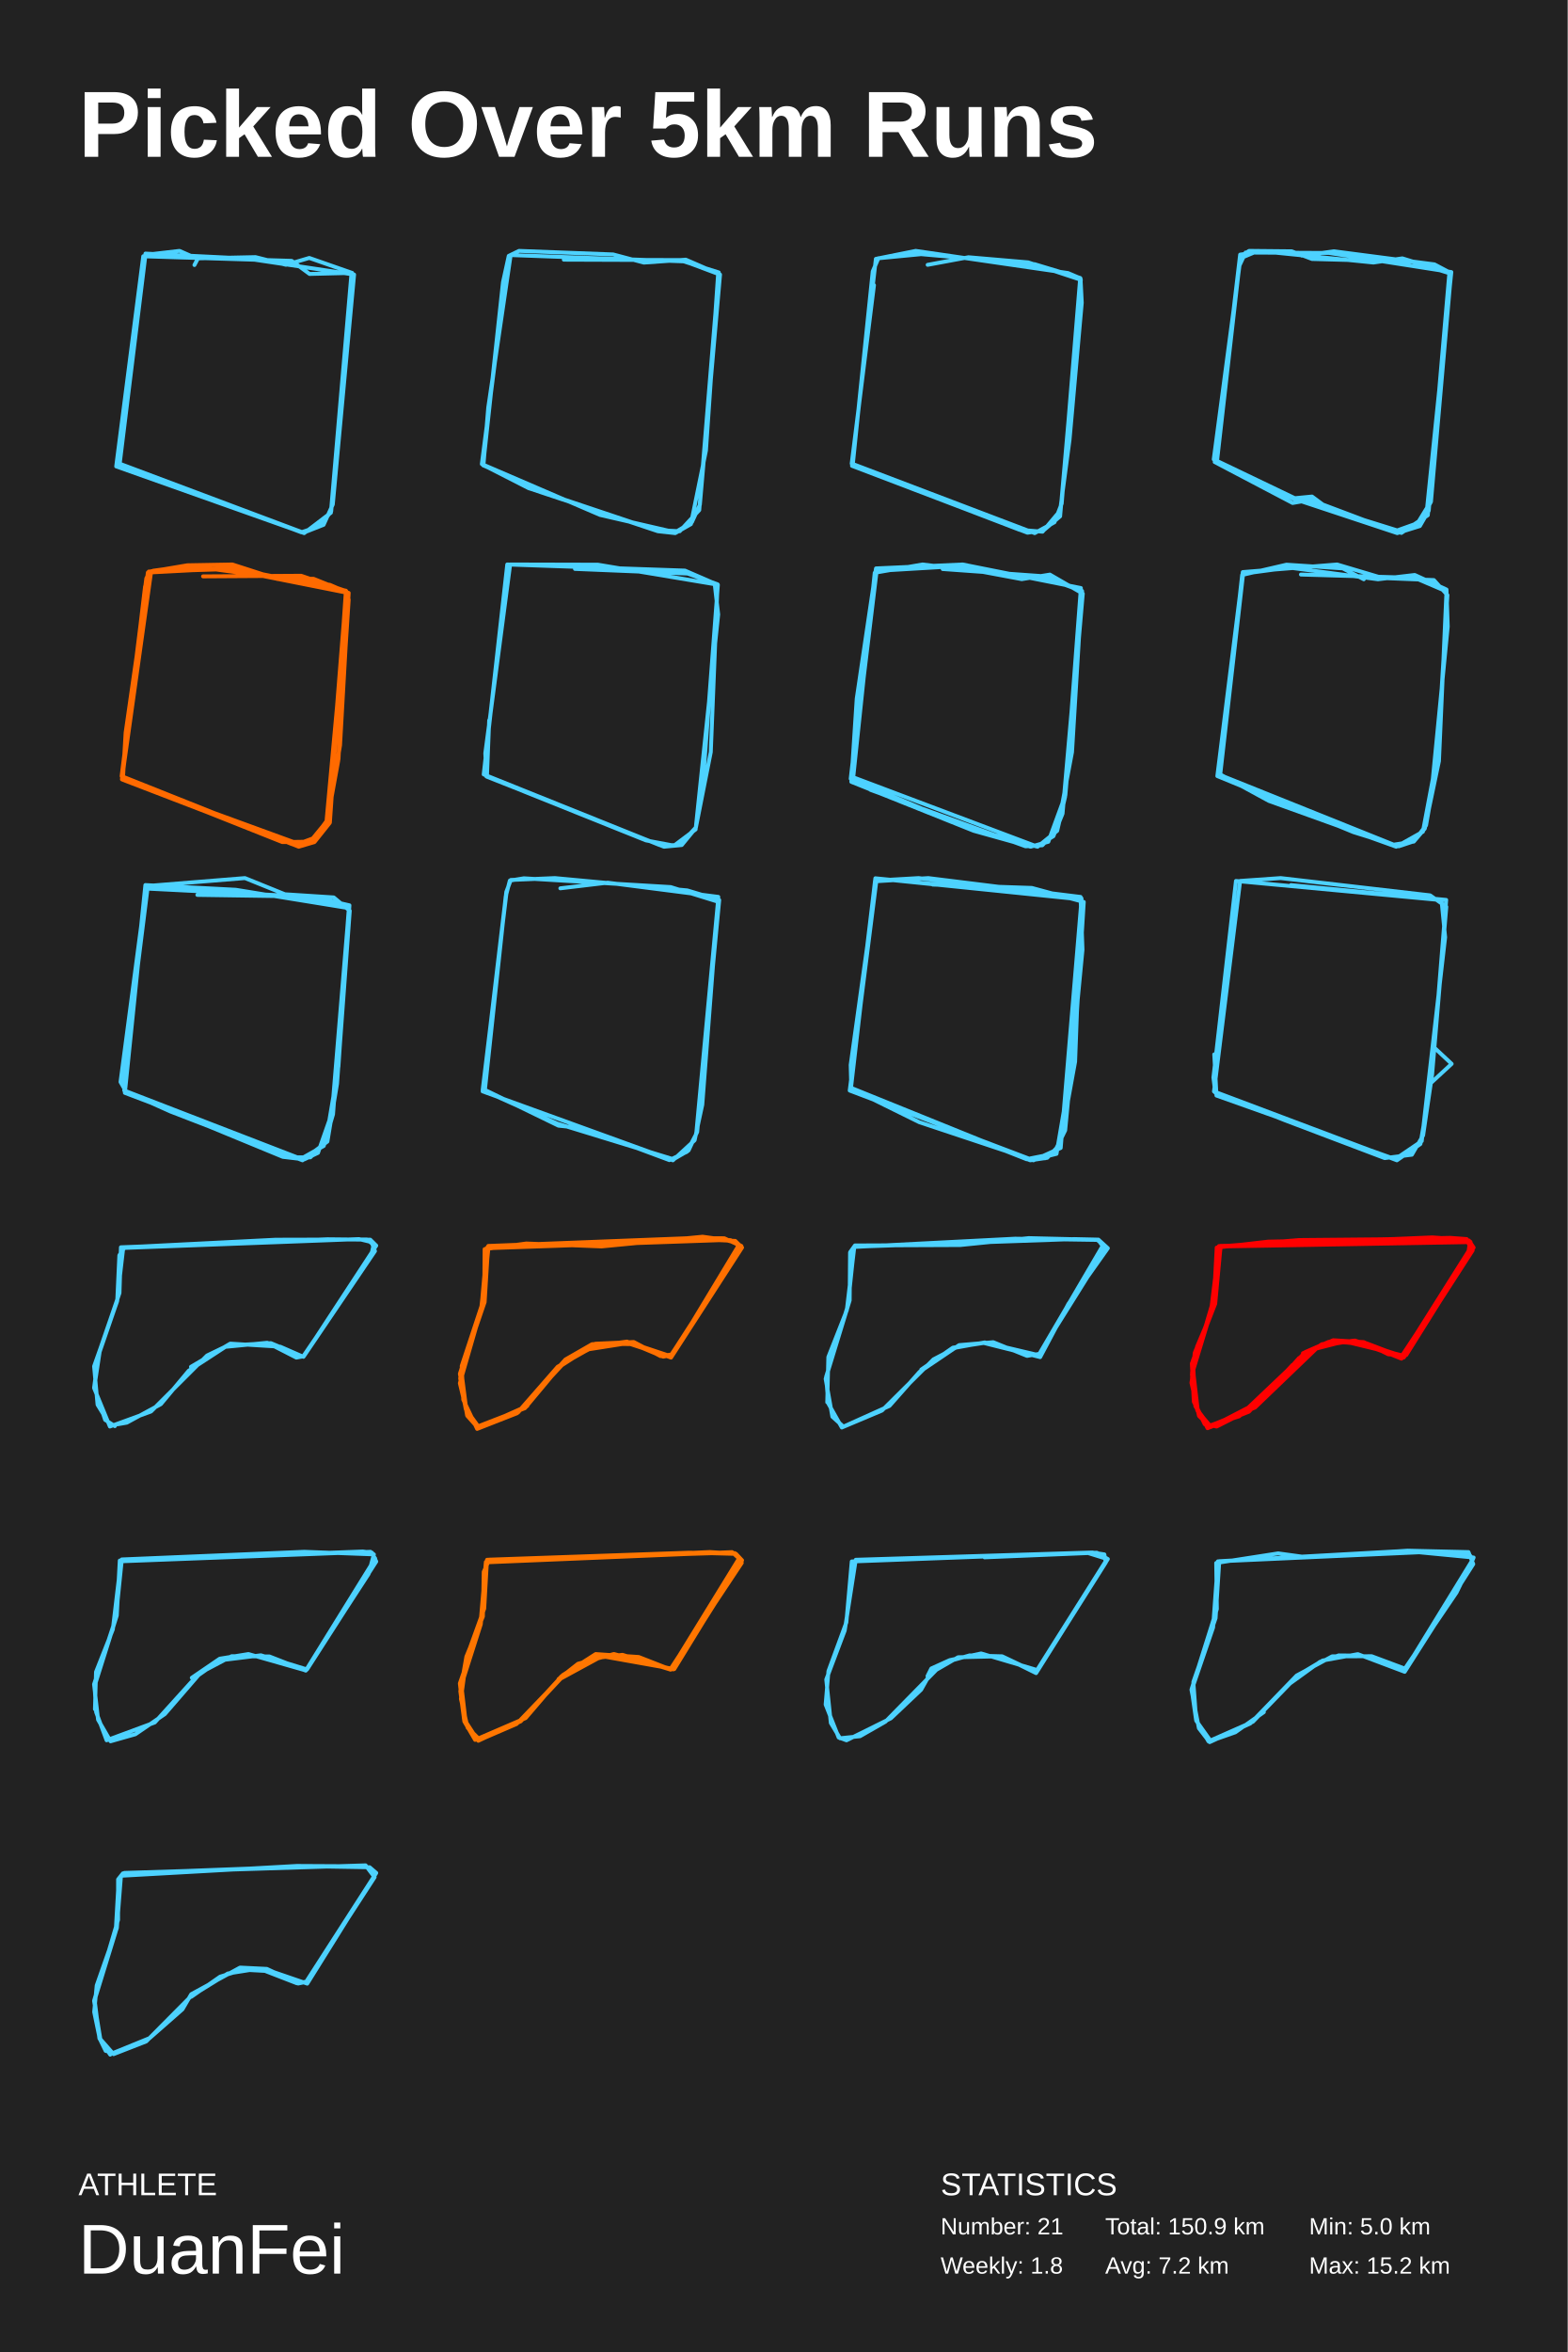
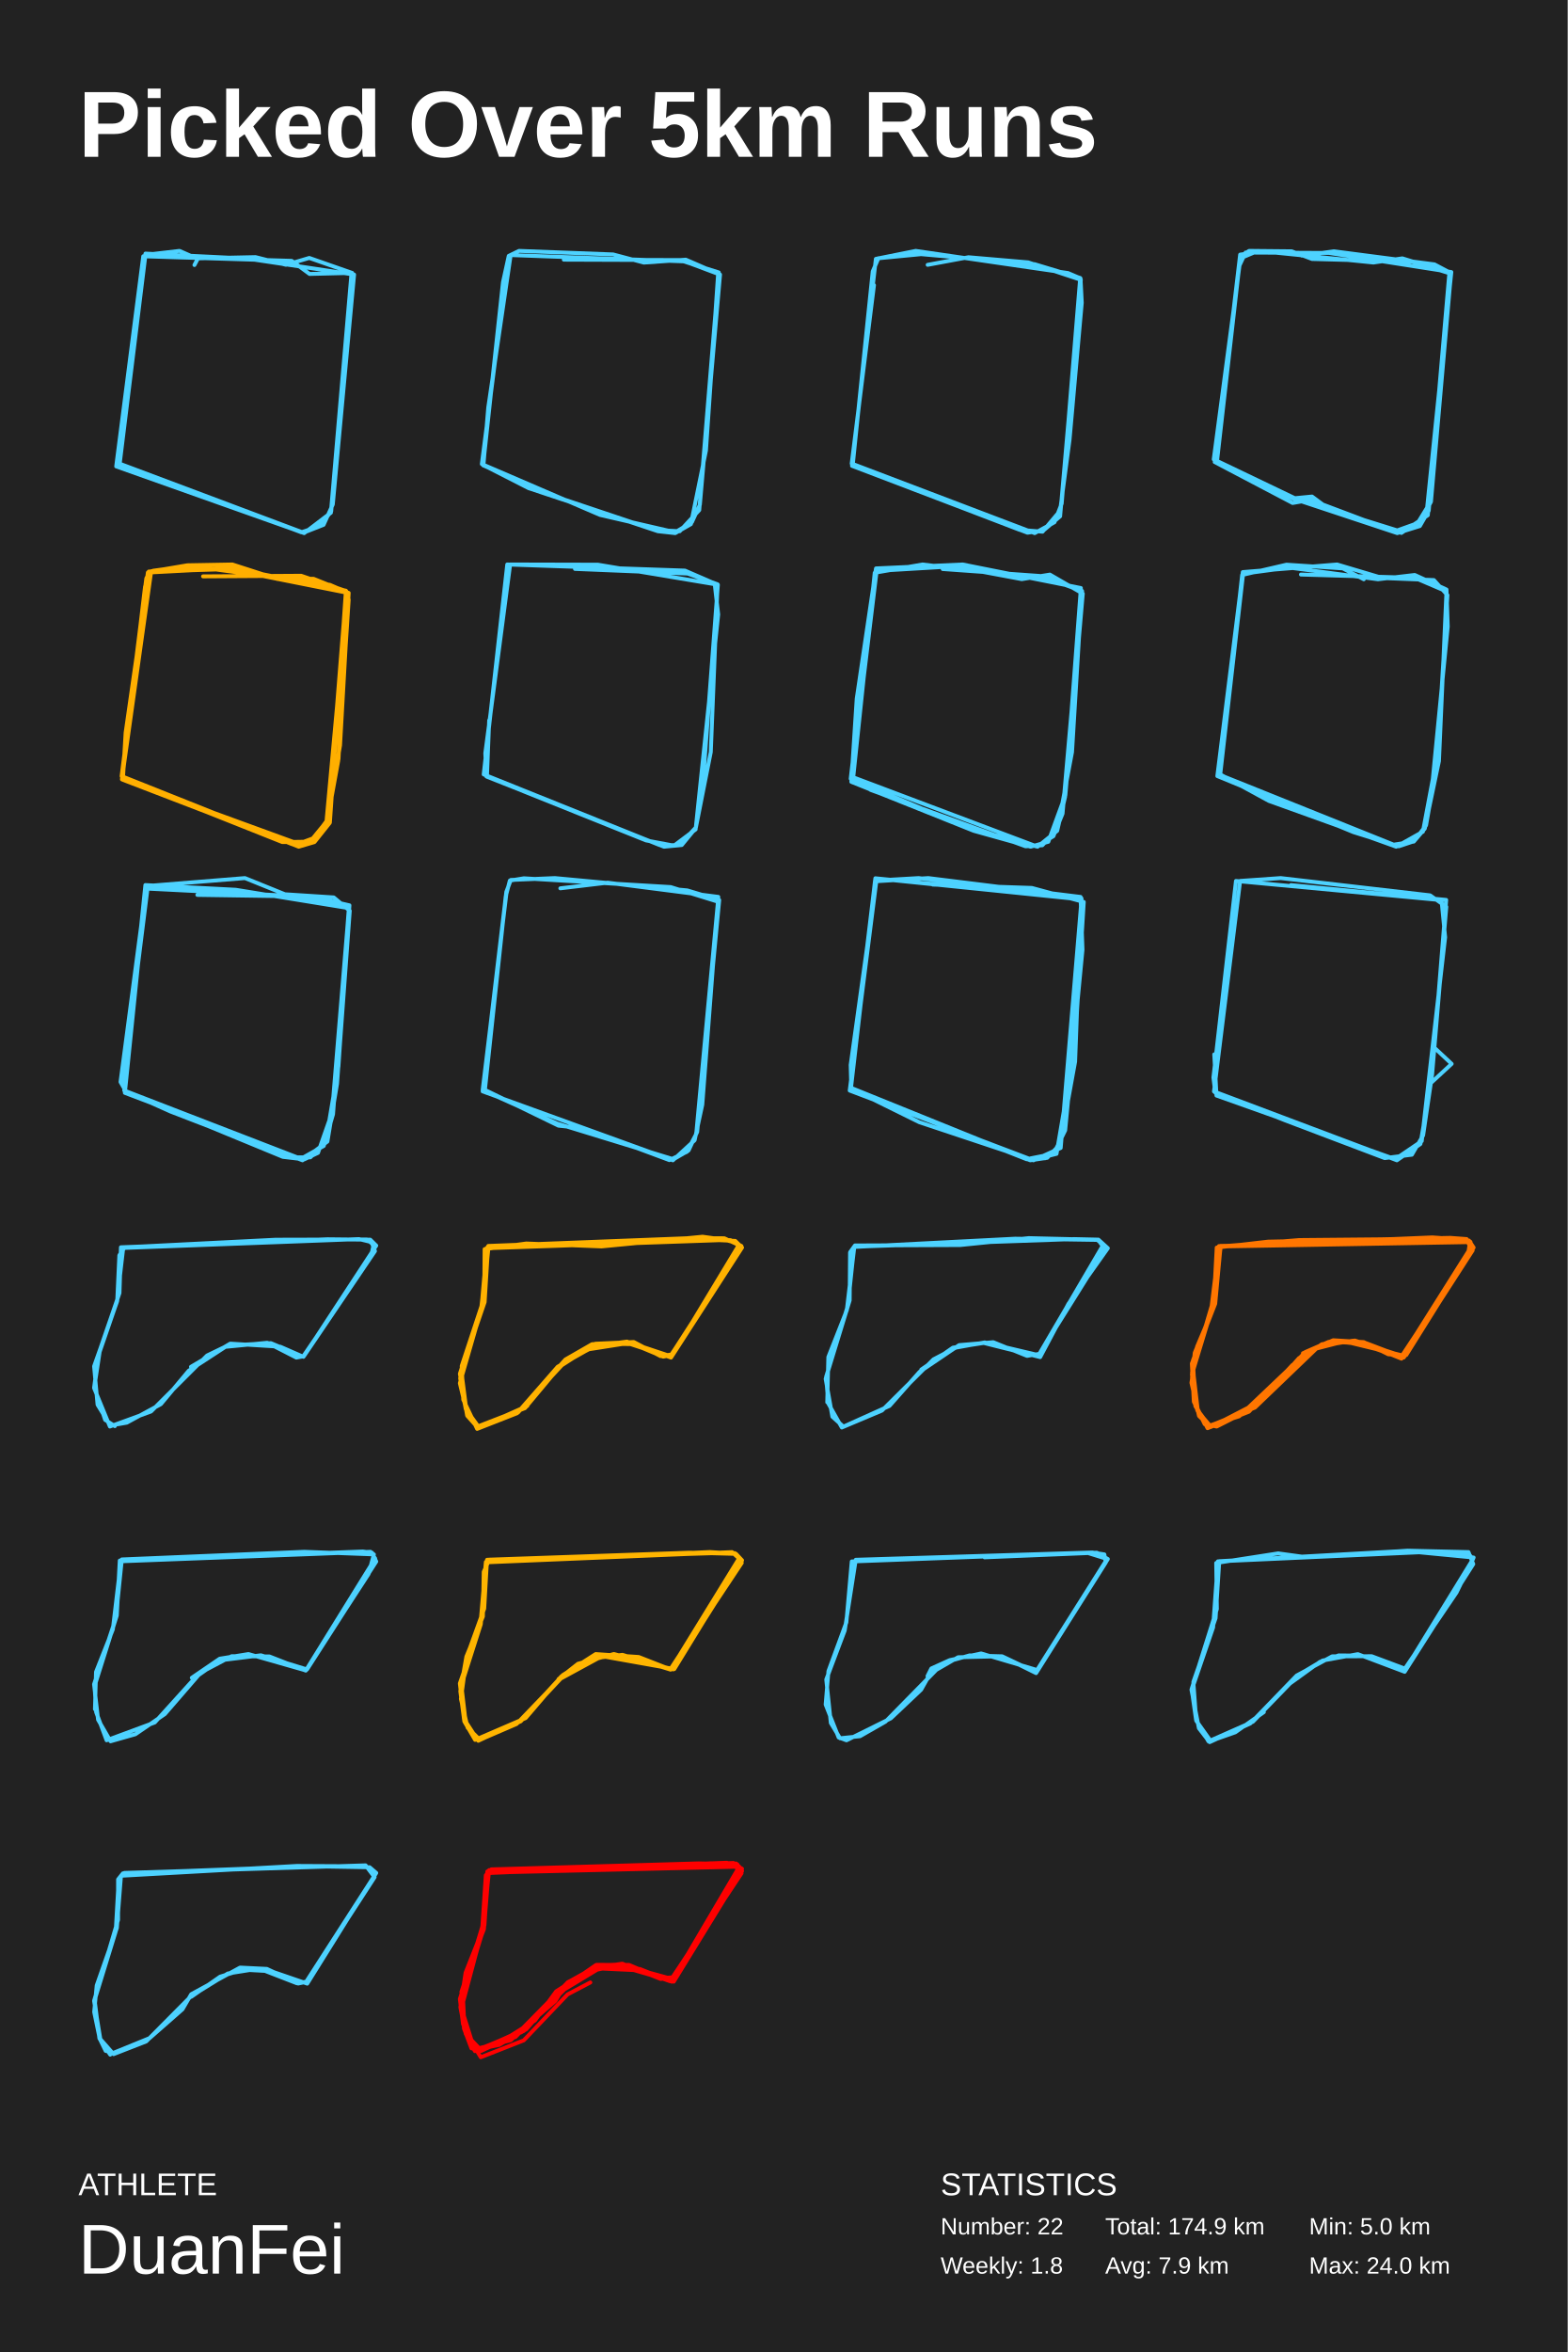
<svg xmlns="http://www.w3.org/2000/svg" baseProfile="full" height="300mm" version="1.1" viewBox="0,0,200,300" width="200mm">
  <defs />
  <rect fill="#222222" height="300" width="200" x="0" y="0" />
  <text fill="#FFFFFF" style="font-size:12px; font-family:Arial; font-weight:bold;" x="10" y="20">Picked Over 5km Runs</text>
  <text fill="#FFFFFF" style="font-size:4px; font-family:Arial" x="10" y="280">ATHLETE</text>
  <text fill="#FFFFFF" style="font-size:9px; font-family:Arial" x="10" y="290">DuanFei</text>
  <text fill="#FFFFFF" style="font-size:4px; font-family:Arial" x="120" y="280">STATISTICS</text>
-   <text fill="#FFFFFF" style="font-size:3px; font-family:Arial" x="120" y="285">Number: 21</text>
+   <text fill="#FFFFFF" style="font-size:3px; font-family:Arial" x="120" y="285">Number: 22</text>
  <text fill="#FFFFFF" style="font-size:3px; font-family:Arial" x="120" y="290">Weekly: 1.8</text>
-   <text fill="#FFFFFF" style="font-size:3px; font-family:Arial" x="141" y="285">Total: 150.9 km</text>
-   <text fill="#FFFFFF" style="font-size:3px; font-family:Arial" x="141" y="290">Avg: 7.2 km</text>
+   <text fill="#FFFFFF" style="font-size:3px; font-family:Arial" x="141" y="285">Total: 174.9 km</text>
+   <text fill="#FFFFFF" style="font-size:3px; font-family:Arial" x="141" y="290">Avg: 7.9 km</text>
  <text fill="#FFFFFF" style="font-size:3px; font-family:Arial" x="167" y="285">Min: 5.0 km</text>
-   <text fill="#FFFFFF" style="font-size:3px; font-family:Arial" x="167" y="290">Max: 15.2 km</text>
+   <text fill="#FFFFFF" style="font-size:3px; font-family:Arial" x="167" y="290">Max: 24.0 km</text>
  <polyline fill="none" points="24.806,33.803 25.253,32.954 32.597,32.795 36.492,33.776 39.454,32.901 44.85,34.784 42.213,65.402 38.805,68.0 14.825,59.491 18.274,32.689 37.222,33.273 39.494,34.943 44.931,34.81 42.253,65.217 40.833,67.099 38.439,67.894 15.109,59.146 18.558,32.345 31.501,32.981 45.175,35.022 42.456,64.342 41.28,66.94 38.724,67.947 15.271,59.146 18.558,32.504 22.899,32.0 24.766,32.822" stroke="#4dd2ff" stroke-linecap="round" stroke-linejoin="round" stroke-width="0.5" />
  <polyline fill="none" points="71.929,33.121 86.919,33.174 91.616,34.936 90.064,57.459 88.144,66.853 86.143,68.0 83.937,67.76 67.436,62.263 61.676,59.327 62.289,51.988 65.148,32.534 87.205,33.334 91.698,34.749 89.206,65.065 86.715,67.76 83.569,67.6 70.744,63.303 61.636,59.354 64.168,36.003 64.903,32.64 66.21,32.0 78.219,32.454 82.14,33.494 87.491,33.121 91.861,35.016 89.288,64.371 88.267,66.612 86.143,67.893 76.544,65.678 61.472,59.194 63.678,42.008" stroke="#4dd2ff" stroke-linecap="round" stroke-linejoin="round" stroke-width="0.5" />
  <polyline fill="none" points="118.348,33.779 123.554,32.811 131.162,33.465 137.889,35.689 135.246,65.855 133.124,67.66 131.082,67.948 108.697,59.419 111.741,33.02 116.826,32.0 136.247,34.826 137.849,35.506 138.009,38.619 136.448,56.096 135.246,65.148 133.004,67.817 130.081,67.581 108.777,59.419 111.34,34.616 112.061,32.942 117.507,32.419 132.003,33.701 137.809,35.454 135.447,64.233 134.526,66.613 132.003,68.0 108.657,59.131 111.5,36.369" stroke="#4dd2ff" stroke-linecap="round" stroke-linejoin="round" stroke-width="0.5" />
  <polyline fill="none" points="166.085,32.61 170.183,32.053 183.004,33.723 184.911,34.731 182.274,65.137 181.138,67.099 178.257,68.0 164.908,63.573 155.251,58.907 158.213,32.954 160.485,32.0 175.214,33.485 178.906,32.954 185.114,34.863 182.558,63.997 180.935,67.072 178.297,67.947 167.18,63.759 164.908,64.156 154.967,58.934 158.254,32.769 159.349,32.0 164.786,32.053 167.383,33.034 180.164,33.379 185.114,34.916 182.152,65.72 178.784,67.973 169.493,64.898 167.383,63.334 165.192,63.547 154.845,58.589 158.132,33.856 158.903,32.212 169.574,32.265 185.155,34.704 182.071,64.739 180.854,66.728 178.257,67.655 165.232,63.6 155.089,58.828 158.213,32.477 159.674,32.265" stroke="#4dd2ff" stroke-linecap="round" stroke-linejoin="round" stroke-width="0.5" />
-   <polyline fill="none" points="25.907,73.517 38.422,73.44 44.169,75.394 41.847,104.554 40.587,106.714 38.186,107.666 15.556,99.412 18.862,73.029 27.206,72.591 42.083,74.597 44.287,75.549 44.483,76.5 43.145,97.046 41.728,104.837 40.43,106.843 38.934,107.666 35.825,107.203 15.674,99.463 16.028,93.446 18.98,72.9 29.134,72.591 44.247,75.6 43.185,96.789 41.689,104.76 39.564,107.357 36.022,107.409 15.595,99.283 18.508,74.803 19.334,72.849 29.528,72.463 44.129,75.343 42.083,104.94 40.115,107.409 38.108,108.0 15.517,99 18.665,73.774 19.334,72.874 23.9,72.103 29.646,72.0 35.392,73.851 39.997,73.826 44.483,75.626 43.381,95.066 41.768,104.58 39.761,107.331 37.242,107.666 15.635,99.052 18.704,73.671 19.531,72.797 24.057,72.18 40.745,74.263 44.326,75.6 41.65,104.812 40.587,106.689 37.95,107.666 15.556,99.386 19.255,73.08" stroke="#ff6a00" stroke-linecap="round" stroke-linejoin="round" stroke-width="0.5" />
+   <polyline fill="none" points="25.907,73.517 38.422,73.44 44.169,75.394 41.847,104.554 40.587,106.714 38.186,107.666 15.556,99.412 18.862,73.029 27.206,72.591 42.083,74.597 44.287,75.549 44.483,76.5 43.145,97.046 41.728,104.837 40.43,106.843 38.934,107.666 35.825,107.203 15.674,99.463 16.028,93.446 18.98,72.9 29.134,72.591 44.247,75.6 43.185,96.789 41.689,104.76 39.564,107.357 36.022,107.409 15.595,99.283 18.508,74.803 19.334,72.849 29.528,72.463 44.129,75.343 42.083,104.94 40.115,107.409 38.108,108.0 15.517,99 18.665,73.774 19.334,72.874 23.9,72.103 29.646,72.0 35.392,73.851 39.997,73.826 44.483,75.626 43.381,95.066 41.768,104.58 39.761,107.331 37.242,107.666 15.635,99.052 18.704,73.671 19.531,72.797 24.057,72.18 40.745,74.263 44.326,75.6 41.65,104.812 40.587,106.689 37.95,107.666 15.556,99.386 19.255,73.08" stroke="#ffaf00" stroke-linecap="round" stroke-linejoin="round" stroke-width="0.5" />
  <polyline fill="none" points="73.354,72.565 87.715,73.156 91.542,74.527 90.678,95.929 88.785,105.527 86.687,107.812 84.135,107.785 61.709,98.778 64.713,72.0 87.386,72.78 91.172,74.42 91.625,78.372 88.744,105.795 85.987,107.866 82.407,107.193 62.038,99.02 61.914,96.063 65.083,72.0 76.276,72.027 91.584,74.581 89.567,101.252 88.744,105.634 86.975,107.785 84.712,108.0 62.12,99.074 62.408,91.869" stroke="#4dd2ff" stroke-linecap="round" stroke-linejoin="round" stroke-width="0.5" />
  <polyline fill="none" points="120.268,72.58 133.539,73.529 138.016,75.347 136.765,95.93 134.91,105.813 132.974,107.816 130.836,107.947 111.071,100.753 108.651,99.119 111.837,72.817 121.599,72.237 130.352,73.871 133.942,73.291 138.137,75.716 135.918,101.412 133.74,107.368 131.481,108.0 124.221,105.971 108.61,99.725 109.296,89.131 111.757,72.501 122.809,72.0 137.895,75.004 135.878,101.649 134.87,105.971 132.369,108.0 108.852,99.145 111.595,73.054 117.686,72.0 134.103,73.95 138.056,75.4 135.555,103.783 134.386,106.656 132.248,107.974 123.374,105.549 108.53,99.33 110.466,82.516" stroke="#4dd2ff" stroke-linecap="round" stroke-linejoin="round" stroke-width="0.5" />
  <polyline fill="none" points="165.97,73.284 180.487,73.703 184.537,75.432 183.575,97.075 181.77,105.694 180.366,107.345 177.8,107.738 155.664,98.856 158.591,73.179 164.446,72.393 175.795,73.887 180.487,73.336 184.537,75.197 184.697,79.913 182.572,101.633 181.93,105.275 180.406,107.293 178.441,107.948 172.667,106.14 155.303,98.987 158.551,72.969 170.581,72.0 176.396,73.729 182.933,73.991 184.657,75.904 183.414,96.079 181.529,106.087 178.121,108.0 161.879,102.157 155.623,98.751 158.471,73.336 164.125,72.026 171.303,72.498 173.99,73.887" stroke="#4dd2ff" stroke-linecap="round" stroke-linejoin="round" stroke-width="0.5" />
  <polyline fill="none" points="25.179,114.145 39.722,114.36 44.58,115.475 43.177,136.016 41.541,145.744 39.596,147.619 36.883,147.616 21.772,141.784 16.079,139.233 15.377,138.007 18.64,113.336 38.279,114.327 44.508,115.807 42.485,142.129 41.304,146.163 38.39,147.804 15.849,139.096 18.546,112.891 30.086,113.492 44.521,115.837 42.356,141.951 40.568,147.047 38.818,147.879 36.083,147.556 15.944,139.254 15.734,137.956 18.861,113.002 31.249,112.0 36.354,114.065 42.578,114.468 44.623,116.174 42.998,138.237 41.769,145.605 38.593,148.0 15.93,139.394 18.411,115.146" stroke="#4dd2ff" stroke-linecap="round" stroke-linejoin="round" stroke-width="0.5" />
  <polyline fill="none" points="71.487,113.306 77.523,112.586 91.635,114.398 89.595,140.912 88.617,145.442 85.843,148.0 61.576,139.207 64.594,113.759 65.165,112.24 70.794,112.0 87.679,113.572 91.757,114.798 88.943,144.376 87.842,146.748 85.925,147.867 71.079,143.31 61.576,139.047 64.594,114.052 65.043,112.32 66.838,112.027 85.558,113.146 91.594,115.011 88.821,144.643 87.638,146.908 85.395,147.973 74.505,143.923 71.242,143.577 61.862,139.02 64.513,114.345" stroke="#4dd2ff" stroke-linecap="round" stroke-linejoin="round" stroke-width="0.5" />
  <polyline fill="none" points="118.997,112.829 131.637,113.256 138.264,115.047 136.955,136.134 135.237,145.969 133.601,147.679 131.433,148.0 108.566,138.753 111.634,112.321 117.197,112.0 137.937,114.593 137.159,135.412 135.196,146.209 133.355,147.733 130.983,147.866 108.444,138.967 111.675,112.027 137.978,114.593 136.71,135.92 134.787,147.172 131.719,147.947 117.279,143.136 108.607,138.86 108.525,135.84 111.839,112.053 137.978,114.726 135.319,146.423 131.842,148.0 108.403,139.1 111.798,112.401 118.425,112.0 137.855,114.405 138.1,121.141 135.891,144.178 134.419,147.172 131.433,147.759" stroke="#4dd2ff" stroke-linecap="round" stroke-linejoin="round" stroke-width="0.5" />
  <polyline fill="none" points="164.694,112.894 184.5,114.784 182.977,133.618 185.196,135.696 182.534,138.152 181.213,145.915 178.211,148.0 154.876,139.219 158.212,112.363 163.389,112.0 182.446,114.203 184.517,115.659 182.704,137.049 181.556,144.82 180.121,147.283 176.658,147.717 163.92,142.89 155.042,139.375 154.804,137.44 157.681,112.366 183.905,114.816 184.366,119.546 181.381,145.552 177.991,147.85 155.192,139.739 154.911,134.485" stroke="#4dd2ff" stroke-linecap="round" stroke-linejoin="round" stroke-width="0.5" />
  <polyline fill="none" points="24.363,174.338 29.375,171.381 35.756,171.772 38.658,173.044 47.313,160.352 47.663,158.771 46.809,158.098 35.175,158.128 15.727,159.108 14.922,166.039 12.004,174.273 12.449,179.176 14.072,181.831 16.175,181.462 20.52,179.1 24.069,174.845 28.76,171.79 34.107,171.27 37.803,173.162 38.767,172.989 47.835,159.582 47.404,158.434 45.8,158.046 15.862,159.172 15.227,160.113 14.959,165.912 12.56,172.874 12.0,177.033 14.018,181.954 19.268,180.035 26.415,172.898 29.057,171.62 34.558,171.32 38.713,173.061 48.0,158.877 47.243,158.125 41.784,158.068 15.426,159.092 15.242,164.928 12.752,172.17 12.029,176.959 13.414,181.104 14.65,181.902" stroke="#4dd2ff" stroke-linecap="round" stroke-linejoin="round" stroke-width="0.5" />
-   <polyline fill="none" points="71.217,174.435 75.942,171.395 80.853,171.175 84.26,172.97 85.854,172.743 94.263,158.807 92.405,157.943 88.13,157.92 62.293,158.922 61.371,167.07 58.667,176.428 59.58,180.261 60.884,181.971 66.974,179.613 71.884,173.73 74.288,172.231 80.402,171.268 85.519,172.973 94.615,159.194 93.801,158.317 89.635,157.745 76.744,158.982 67.141,158.611 61.826,159.333 61.773,165.642 58.671,175.222 59.599,180.569 61.044,182.192 66.09,180.166 72.131,173.409 75.53,171.455 79.821,171.238 85.459,173.09 94.585,158.93 93.208,158.186 87.726,157.976 62.099,159.165 61.457,166.523 58.705,175.794 59.415,179.718 61.126,182.097 66.231,180.004 72.112,173.67 76.505,171.386 80.885,171.447 85.606,173.162 94.667,159.126 93.8,158.279 88.93,158.057 62.31,159.193 61.614,166.033 58.904,174.231 59.103,178.531 60.872,182.255 65.969,180.257 71.151,174.326 75.829,171.684 79.997,171.12 84.599,173.042 85.654,172.853 94.309,159.627 94.013,158.535 92.521,158.161 62.256,159.206 61.827,166.078 58.847,174.815 59.522,180.055 61.024,182.116 67.27,179.331" stroke="#ff7000" stroke-linecap="round" stroke-linejoin="round" stroke-width="0.5" />
+   <polyline fill="none" points="71.217,174.435 75.942,171.395 80.853,171.175 84.26,172.97 85.854,172.743 94.263,158.807 92.405,157.943 88.13,157.92 62.293,158.922 61.371,167.07 58.667,176.428 59.58,180.261 60.884,181.971 66.974,179.613 71.884,173.73 74.288,172.231 80.402,171.268 85.519,172.973 94.615,159.194 93.801,158.317 89.635,157.745 76.744,158.982 67.141,158.611 61.826,159.333 61.773,165.642 58.671,175.222 59.599,180.569 61.044,182.192 66.09,180.166 72.131,173.409 75.53,171.455 79.821,171.238 85.459,173.09 94.585,158.93 93.208,158.186 87.726,157.976 62.099,159.165 61.457,166.523 58.705,175.794 59.415,179.718 61.126,182.097 66.231,180.004 72.112,173.67 76.505,171.386 80.885,171.447 85.606,173.162 94.667,159.126 93.8,158.279 88.93,158.057 62.31,159.193 61.614,166.033 58.904,174.231 59.103,178.531 60.872,182.255 65.969,180.257 71.151,174.326 75.829,171.684 79.997,171.12 84.599,173.042 85.654,172.853 94.309,159.627 94.013,158.535 92.521,158.161 62.256,159.206 61.827,166.078 58.847,174.815 59.522,180.055 61.024,182.116 67.27,179.331" stroke="#ffb200" stroke-linecap="round" stroke-linejoin="round" stroke-width="0.5" />
  <polyline fill="none" points="117.532,174.692 121.566,171.896 125.5,171.293 132.699,173.102 136.304,166.314 141.333,159.209 140.133,158.116 137.05,158.045 108.966,159.021 108.171,166.52 105.393,175.621 105.677,179.017 107.397,182.077 112.517,179.92 119.09,173.389 121.949,171.892 125.631,171.225 132.499,172.854 140.965,159.311 140.084,158.136 131.247,157.923 122.502,158.804 109.072,158.86 108.448,159.73 108.397,165.862 105.333,175.872 106.193,180.704 107.598,181.97 113.474,179.325 117.313,174.984 122.366,171.571 126.711,171.199 131.03,172.946 132.599,172.686 140.777,158.731 139.964,158.152 129.509,157.996 108.988,159.05 108.036,167.108 105.677,173.095 105.539,178.861" stroke="#4dd2ff" stroke-linecap="round" stroke-linejoin="round" stroke-width="0.5" />
-   <polyline fill="none" points="166.224,172.61 170.086,170.951 173.984,171.188 177.117,172.742 179.232,172.895 187.875,159.492 187.591,158.394 183.285,157.887 155.506,158.94 154.554,167.418 152.423,172.551 152.073,175.762 152.779,179.85 154.276,181.86 159.039,180.17 167.63,172.046 171.21,171.018 178.888,172.88 187.809,159.376 187.074,158.146 182.747,157.832 155.74,158.956 154.771,166.856 152.1,173.865 152.824,180.03 154.503,182.003 160.811,178.74 165.719,173.229 168.588,171.556 172.854,170.989 178.854,172.951 188.0,159.129 187.41,158.236 185.769,158.031 155.506,159.009 154.495,167.301 152.061,175.299 152.554,179.255 154.055,182.168 159.337,180.059 164.866,174.128 168.647,171.452 172.505,171.05 178.837,173.093 187.78,158.905 187.107,158.044 185.024,157.89 161.77,158.374 155.224,159.131 154.885,165.55 152.075,175.043 152.743,179.896 154.173,181.943 160.101,179.538 167.939,172.01 171.17,171.177 174.311,171.498 178.799,173.298 187.924,159.251 187.488,158.321 185.998,157.984 165.75,158.17 155.651,158.99 154.853,166.717 152.719,171.774 152.0,176.374 152.968,180.611 154.407,181.995 159.77,179.528 166.522,172.457 169.522,171.152 174.324,171.337 179.089,173.151 187.231,160.423 187.541,158.362 155.705,158.916 154.712,166.719 152.189,173.535 152.5,179.346 154.033,181.928 158.089,180.651 166.21,172.933 168.482,171.677 172.573,171.014 178.391,173.075 179.404,172.836 187.744,159.492 187.564,158.43 155.717,158.988 155.031,166.293 152.054,173.921 152.305,178.789 153.69,181.654 155.218,181.955 159.501,179.786 166.648,173.131" stroke="#ff0000" stroke-linecap="round" stroke-linejoin="round" stroke-width="0.5" />
+   <polyline fill="none" points="166.224,172.61 170.086,170.951 173.984,171.188 177.117,172.742 179.232,172.895 187.875,159.492 187.591,158.394 183.285,157.887 155.506,158.94 154.554,167.418 152.423,172.551 152.073,175.762 152.779,179.85 154.276,181.86 159.039,180.17 167.63,172.046 171.21,171.018 178.888,172.88 187.809,159.376 187.074,158.146 182.747,157.832 155.74,158.956 154.771,166.856 152.1,173.865 152.824,180.03 154.503,182.003 160.811,178.74 165.719,173.229 168.588,171.556 172.854,170.989 178.854,172.951 188.0,159.129 187.41,158.236 185.769,158.031 155.506,159.009 154.495,167.301 152.061,175.299 152.554,179.255 154.055,182.168 159.337,180.059 164.866,174.128 168.647,171.452 172.505,171.05 178.837,173.093 187.78,158.905 187.107,158.044 185.024,157.89 161.77,158.374 155.224,159.131 154.885,165.55 152.075,175.043 152.743,179.896 154.173,181.943 160.101,179.538 167.939,172.01 171.17,171.177 174.311,171.498 178.799,173.298 187.924,159.251 187.488,158.321 185.998,157.984 165.75,158.17 155.651,158.99 154.853,166.717 152.719,171.774 152.0,176.374 152.968,180.611 154.407,181.995 159.77,179.528 166.522,172.457 169.522,171.152 174.324,171.337 179.089,173.151 187.231,160.423 187.541,158.362 155.705,158.916 154.712,166.719 152.189,173.535 152.5,179.346 154.033,181.928 158.089,180.651 166.21,172.933 168.482,171.677 172.573,171.014 178.391,173.075 179.404,172.836 187.744,159.492 187.564,158.43 155.717,158.988 155.031,166.293 152.054,173.921 152.305,178.789 153.69,181.654 155.218,181.955 159.501,179.786 166.648,173.131" stroke="#ff7600" stroke-linecap="round" stroke-linejoin="round" stroke-width="0.5" />
  <polyline fill="none" points="24.469,214.003 28.034,211.568 31.694,210.975 39.017,213.068 47.022,200.763 47.697,198.261 38.809,197.933 15.542,198.91 14.769,206.433 12.0,214.831 12.511,219.348 14.105,222.103 17.27,221.204 21.027,218.636 25.33,213.659 27.999,211.788 33.284,211.134 39.17,212.941 48.0,199.174 47.468,198.054 46.285,197.897 15.281,199.051 14.898,206.068 12.066,215.058 12.266,218.388 13.599,221.974 19.743,219.702 25.398,213.453 29.561,211.246 34.375,211.285 39.008,213.089 47.865,198.789 47.269,197.934 15.427,199.142 14.397,207.83 12.251,213.258 12.114,218.014" stroke="#4dd2ff" stroke-linecap="round" stroke-linejoin="round" stroke-width="0.5" />
-   <polyline fill="none" points="71.258,214.168 73.74,212.215 78.315,210.97 85.887,212.929 94.667,199.017 93.897,198.195 87.968,198.046 62.417,198.937 61.713,200.485 61.603,206.189 59.5,211.305 58.726,215.707 59.239,219.572 60.613,221.921 67.061,219.14 71.602,213.833 76.155,211.246 79.418,211.166 85.614,212.924 94.629,199.349 93.744,198.108 92.109,198.035 62.139,198.953 61.271,207.234 58.667,214.72 59.191,219.256 60.964,221.983 66.431,219.558 71.573,214.069 75.984,211.479 79.413,211.075 85.56,212.968 94.318,198.725 93.467,198.035 62.128,198.984 61.773,205.177 59.518,211.412 58.802,216.689 59.658,220.374 61.219,221.914 65.903,219.895 71.393,214.184 76.794,211.245 86.019,212.894 94.478,199.093 93.829,198.167 90.555,197.964 61.984,199.233 61.303,207.117 58.783,215.188 59.41,219.722 61.017,222.036 66.418,219.513 71.793,213.667 75.996,210.977 81.488,211.353 85.518,212.927 94.583,199.048 93.392,197.974 62.073,199.272 61.335,207.176 58.855,214.946 59.411,219.697" stroke="#ff7600" stroke-linecap="round" stroke-linejoin="round" stroke-width="0.5" />
+   <polyline fill="none" points="71.258,214.168 73.74,212.215 78.315,210.97 85.887,212.929 94.667,199.017 93.897,198.195 87.968,198.046 62.417,198.937 61.713,200.485 61.603,206.189 59.5,211.305 58.726,215.707 59.239,219.572 60.613,221.921 67.061,219.14 71.602,213.833 76.155,211.246 79.418,211.166 85.614,212.924 94.629,199.349 93.744,198.108 92.109,198.035 62.139,198.953 61.271,207.234 58.667,214.72 59.191,219.256 60.964,221.983 66.431,219.558 71.573,214.069 75.984,211.479 79.413,211.075 85.56,212.968 94.318,198.725 93.467,198.035 62.128,198.984 61.773,205.177 59.518,211.412 58.802,216.689 59.658,220.374 61.219,221.914 65.903,219.895 71.393,214.184 76.794,211.245 86.019,212.894 94.478,199.093 93.829,198.167 90.555,197.964 61.984,199.233 61.303,207.117 58.783,215.188 59.41,219.722 61.017,222.036 66.418,219.513 71.793,213.667 75.996,210.977 81.488,211.353 85.518,212.927 94.583,199.048 93.392,197.974 62.073,199.272 61.335,207.176 58.855,214.946 59.411,219.697" stroke="#ffb500" stroke-linecap="round" stroke-linejoin="round" stroke-width="0.5" />
  <polyline fill="none" points="118.329,213.788 118.816,212.816 121.16,211.754 125.169,210.9 132.308,213.016 141.243,198.848 138.666,198.047 108.664,199.166 107.977,206.933 105.689,213.161 105.333,217.417 106.991,221.617 107.992,221.979 113.652,219.174 117.513,215.522 118.722,213.37 121.081,211.886 123.695,211.148 127.854,211.265 132.218,213.33 141.073,199.296 140.887,198.265 139.351,198.021 109.174,198.952 107.764,207.983 105.411,214.224 105.994,219.764 107.169,221.718 109.718,221.457 112.963,219.6 119.454,212.992 122.232,211.384 127.827,211.258 132.181,213.407 141.333,198.857 139.933,198.048 125.599,198.64" stroke="#4dd2ff" stroke-linecap="round" stroke-linejoin="round" stroke-width="0.5" />
  <polyline fill="none" points="164.531,214.76 168.391,211.974 170.785,211.149 173.675,211.176 179.169,212.933 185.812,203.133 188.0,198.665 181.054,197.996 155.373,199.155 154.763,207.579 152.042,215.531 152.587,219.353 154.171,222.113 159.837,219.612 165.589,213.682 168.739,211.803 173.229,210.988 179.203,213.24 187.952,199.504 187.343,197.972 179.576,197.789 166.712,198.634 163.065,198.135 155.158,199.36 155.241,205.233 152.0,215.518 152.949,220.434 154.322,222.211 159.507,219.83 165.424,213.717 169.952,211.269 174.992,211.252 179.326,212.869 187.927,198.855 187.25,198.079 178.143,197.88 155.551,199.135 155.078,206.404 152.242,214.543 152.608,219.474 154.447,222.064 157.6,220.954 161.235,218.384" stroke="#4dd2ff" stroke-linecap="round" stroke-linejoin="round" stroke-width="0.5" />
  <polyline fill="none" points="24.406,254.689 28.079,252.128 30.96,251.234 34.589,251.433 39.195,253.014 48.0,238.894 47.155,238.171 39.595,238.046 15.679,238.949 15.066,239.72 15.063,244.869 12.0,255.209 12.8,260.086 14.487,262.009 18.656,260.383 24.376,254.62 29.065,251.723 33.043,251.093 37.884,252.972 39.069,252.767 47.822,239.168 46.702,238.05 37.867,238.003 15.433,239.254 14.907,245.923 12.338,253.245 12.016,256.628 12.718,260.029 13.478,261.589 14.477,261.84 19.098,259.958 23.277,256.288 24.398,254.364 30.626,250.967 34.043,251.134 38.041,252.999 39.135,252.778 47.79,239.444 46.643,237.927 15.874,238.892 15.145,239.727 14.764,246.352 12.072,255.108 12.682,260.009 14.061,262.073" stroke="#4dd2ff" stroke-linecap="round" stroke-linejoin="round" stroke-width="0.5" />
+   <polyline fill="none" points="70.999,254.361 76.44,251.078 81.944,251.336 85.7,252.732 94.32,238.095 62.249,238.855 61.804,245.546 59.396,251.629 58.732,256.014 59.255,258.755 60.866,261.589 65.768,259.818 72.453,252.823 76.406,250.799 79.755,250.781 85.903,252.468 94.657,238.658 93.918,237.699 62.321,238.632 61.736,245.511 58.667,254.967 59.072,258.184 60.795,261.623 65.43,259.982 71.595,253.723 75.969,250.866 81.739,251.237 85.957,252.757 94.489,238.857 94.071,237.803 91.844,237.69 62.277,238.791 61.659,245.59 58.921,254.275 59.175,258.023 60.6,261.563 66.528,259.208 71.35,253.954 76.028,250.974 81.629,251.146 85.717,252.766 94.342,238.785 93.755,237.767 92.616,237.745 62.325,238.716 61.715,245.143 58.79,254.739 59.438,259.314 61.051,261.552 66.23,259.217 70.854,255.226 71.966,253.4 76.123,250.939 79.572,250.622 85.469,252.703 94.599,238.944 94.231,238.015 92.713,237.596 62.224,238.757 61.601,246.131 58.795,255.909 60.587,261.624 67.115,258.858 72.054,253.259 75.871,251.036 79.775,250.863 85.573,252.591 94.667,238.635 93.561,237.678 62.348,238.643 61.733,246.084 59.68,251.269 58.85,255.846 59.755,260.127 61.374,261.604 66.844,259.032 71.059,254.209 75.174,251.428 79.547,250.565 85.864,252.631 94.26,239.137 93.851,237.743 90.647,237.667 62.251,238.912 61.784,245.169 59.034,254.15 59.217,257.885 60.508,261.496 63.693,260.823 66.478,259.192 73.364,252.423 76.101,250.924 79.49,250.886 85.713,252.699 94.632,238.63 93.832,237.785 89.137,237.677 62.677,238.441 61.979,239.183 61.51,246.167 58.867,254.057 59.191,258.742 60.142,261.267 61.231,261.431 67.088,258.778 71.611,253.688 76.067,250.619 80.257,250.63 84.309,252.342 85.961,252.19 94.596,238.666 93.407,237.643 62.398,238.538 61.594,246.309 58.86,255.214 59.418,259.44 61.156,261.28 65.179,260.228 72.422,252.861 75.695,251.036 79.387,250.467 84.278,252.416 85.888,252.273 94.567,238.767 93.572,237.625 62.171,238.705 61.453,246.747 58.871,254.766 59.137,258.025 60.465,261.401 63.563,260.655 68.249,257.713 70.953,254 76.079,250.721 79.21,250.562 85.714,252.72 94.661,238.354 93.348,237.638 62.221,238.902 61.652,245.711 58.898,256.031 59.709,259.734 61.334,262.404 66.819,260.249 72.398,254.398 75.313,252.865" stroke="red" stroke-linecap="round" stroke-linejoin="round" stroke-width="0.5" />
</svg>
